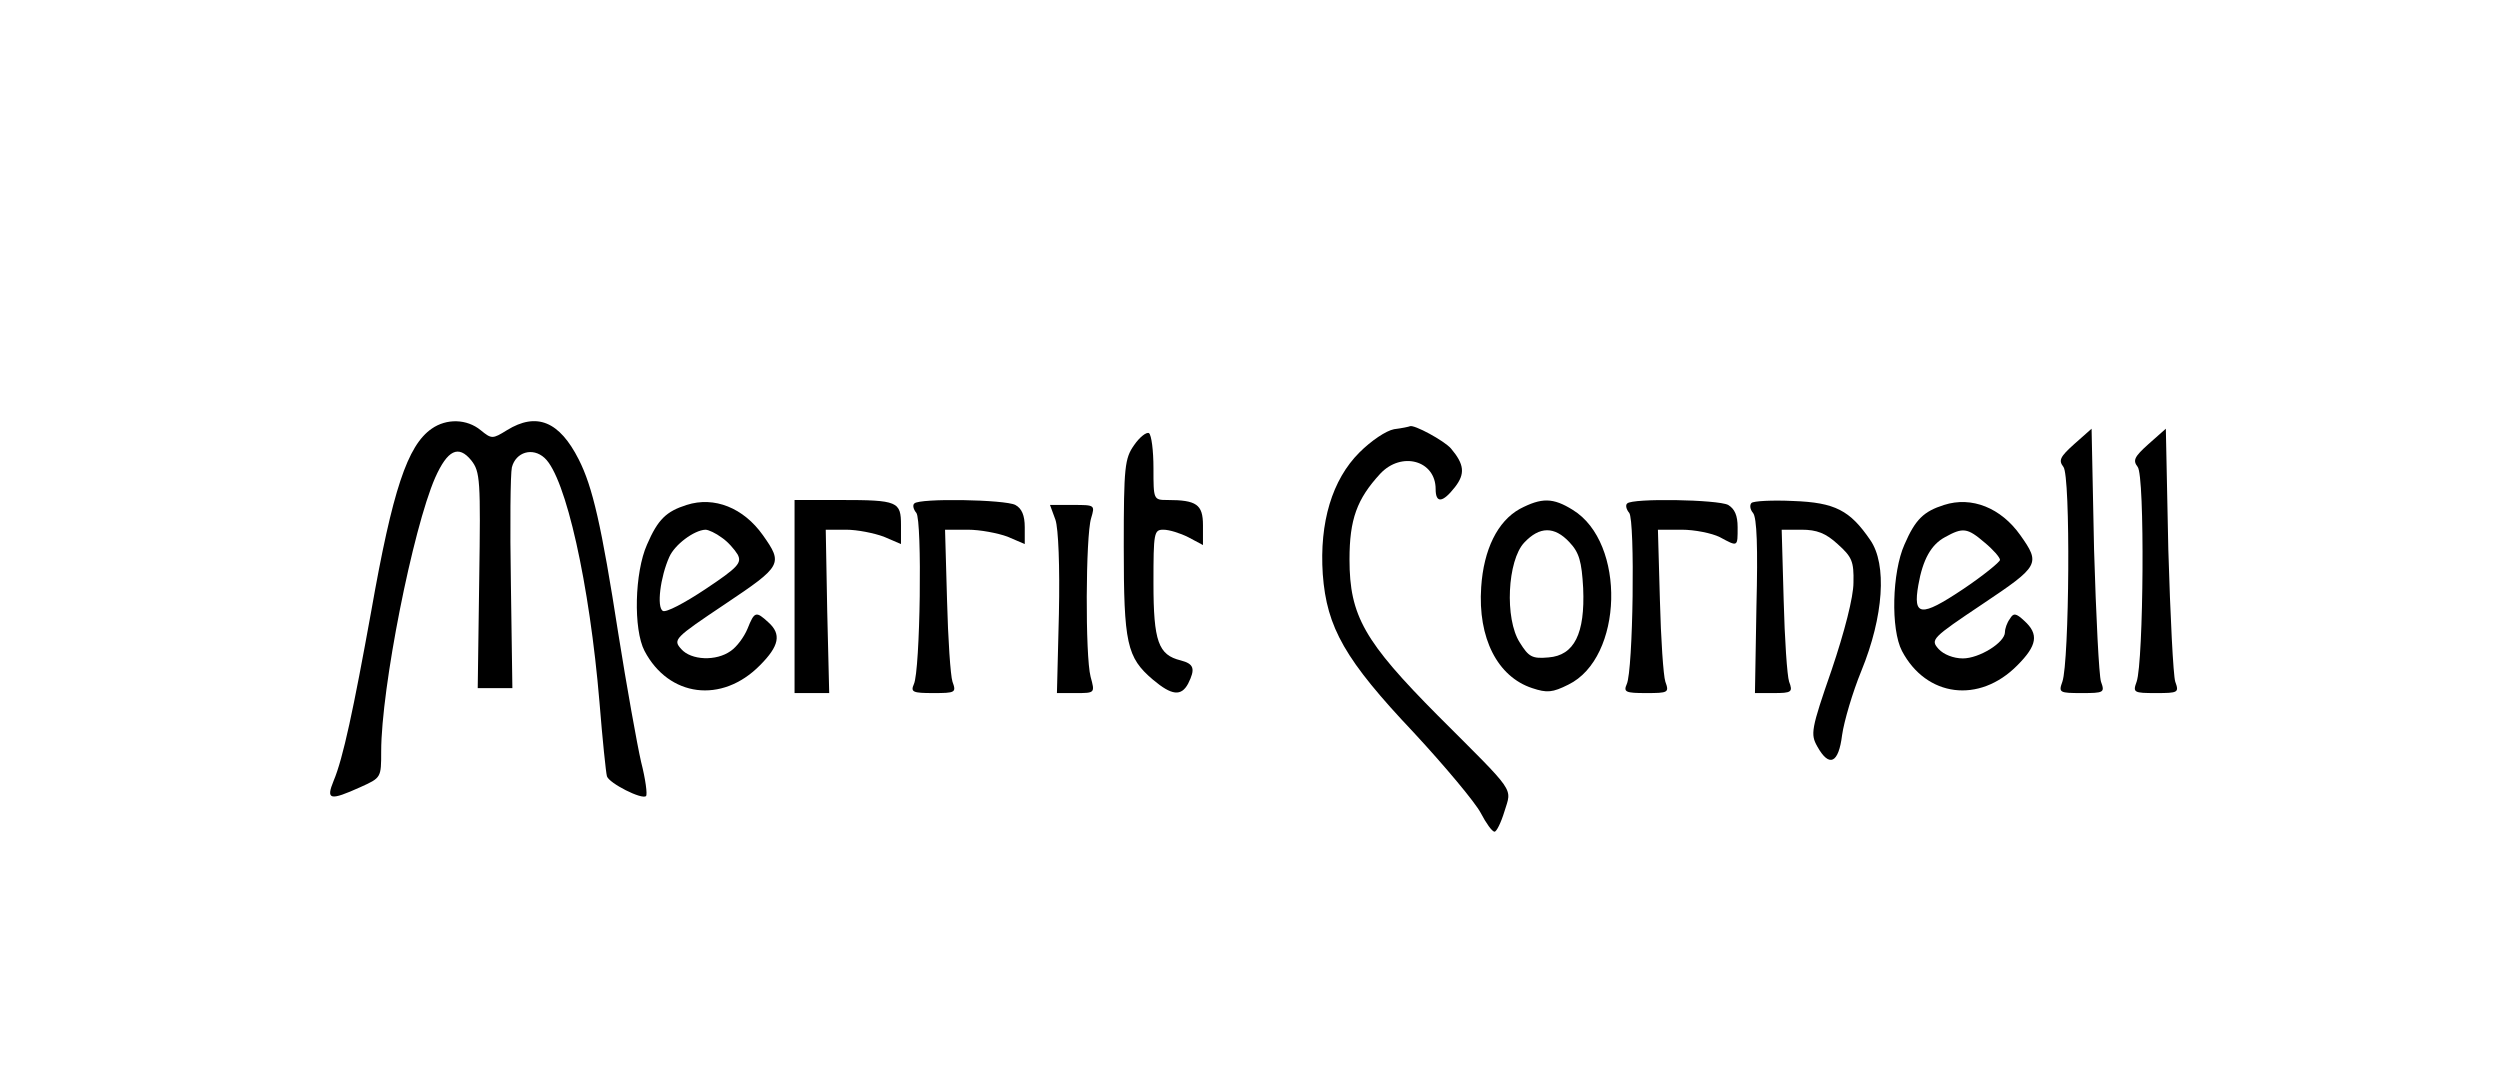
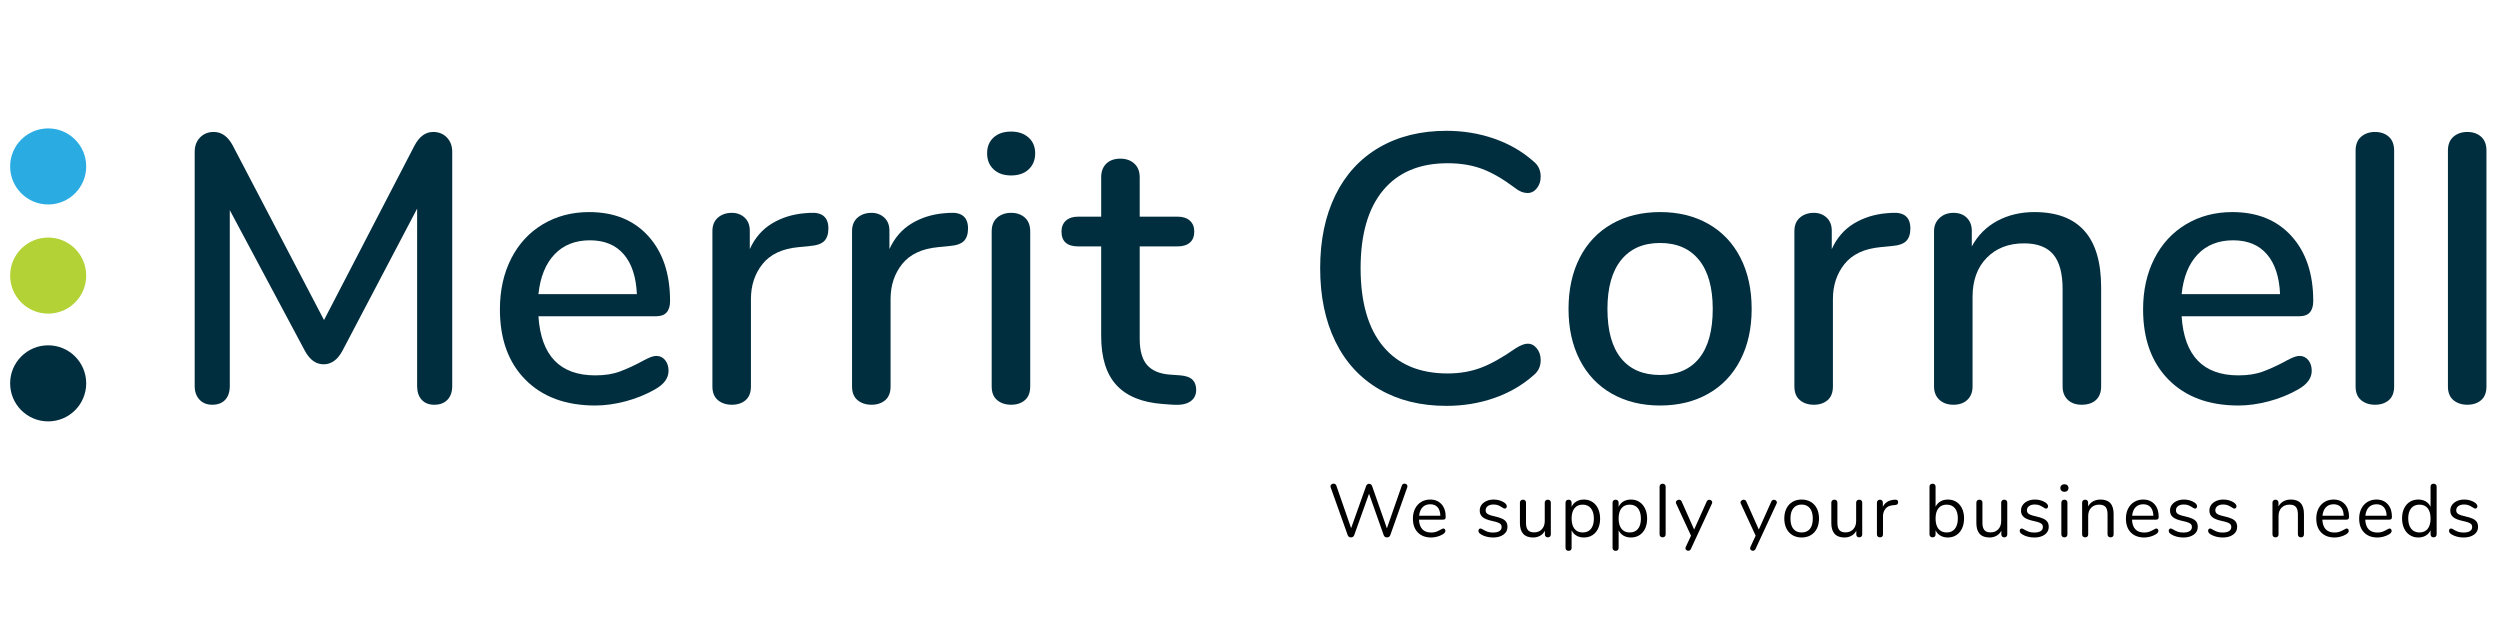
- <svg xmlns="http://www.w3.org/2000/svg" version="1.0" width="505pt" height="220pt" viewBox="0 0 505 220" preserveAspectRatio="xMidYMid meet">
-   <g transform="translate(0,220) scale(0.1,-0.1)" fill="#000000" stroke="none">
-     <path d="M872 1334 c-49 -34 -79 -124 -122 -368 -36 -199 -57 -298 -76 -343 -16 -39 -8 -41 54 -13 42 19 42 19 42 72 0 128 64 450 109 553 25 56 47 67 73 35 18 -23 19 -39 16 -242 l-3 -218 35 0 35 0 -3 211 c-2 117 -1 222 2 235 8 31 42 41 66 19 43 -39 91 -255 111 -494 6 -75 13 -142 15 -149 4 -14 71 -48 79 -40 3 3 -1 34 -10 69 -8 35 -29 152 -46 259 -34 219 -52 297 -80 352 -39 77 -85 96 -145 59 -29 -18 -31 -18 -53 0 -28 23 -69 24 -99 3z" />
-     <path d="M2816 1333 c-16 -3 -46 -23 -70 -47 -55 -55 -81 -141 -74 -246 8 -108 45 -173 184 -320 63 -68 124 -141 135 -162 11 -21 23 -38 28 -38 4 0 13 18 20 41 15 49 25 34 -134 193 -149 150 -179 202 -179 316 0 81 15 122 62 173 43 46 112 27 112 -31 0 -29 14 -28 39 4 21 27 19 46 -8 78 -14 16 -75 49 -83 45 -2 -1 -16 -4 -32 -6z" />
-     <path d="M2291 1301 c-19 -27 -21 -43 -21 -205 0 -196 6 -224 59 -269 38 -32 57 -34 71 -8 15 30 12 40 -15 47 -45 11 -55 38 -55 156 0 102 1 108 20 108 12 0 34 -7 50 -15 l30 -16 0 40 c0 42 -13 51 -72 51 -28 0 -28 1 -28 64 0 36 -4 67 -9 71 -5 3 -19 -8 -30 -24z" />
-     <path d="M4190 1303 c-29 -26 -32 -33 -22 -46 15 -17 12 -394 -2 -434 -8 -22 -6 -23 39 -23 45 0 47 1 39 23 -4 12 -10 132 -14 267 l-5 244 -35 -31z" />
-     <path d="M4340 1303 c-29 -26 -32 -33 -22 -46 15 -17 12 -394 -2 -434 -8 -22 -6 -23 39 -23 45 0 47 1 39 23 -4 12 -10 132 -14 267 l-5 244 -35 -31z" />
-     <path d="M1387 1180 c-41 -13 -58 -29 -80 -80 -25 -56 -28 -171 -5 -215 49 -93 156 -107 233 -29 39 39 44 63 17 87 -25 23 -28 22 -42 -13 -7 -17 -22 -37 -34 -45 -29 -21 -80 -19 -100 4 -17 19 -14 22 89 91 115 77 117 81 76 139 -39 55 -98 79 -154 61z m71 -66 c12 -8 26 -24 32 -34 9 -17 1 -26 -65 -70 -42 -28 -80 -48 -86 -44 -13 7 -5 69 13 109 11 25 50 54 73 55 6 0 21 -7 33 -16z" />
-     <path d="M1605 995 l0 -195 35 0 35 0 -4 165 -3 165 41 0 c23 0 57 -7 76 -14 l35 -15 0 38 c0 48 -6 51 -123 51 l-92 0 0 -195z" />
-     <path d="M1847 1183 c-4 -3 -2 -12 4 -19 12 -15 8 -319 -5 -346 -7 -16 -2 -18 39 -18 45 0 47 1 39 23 -4 12 -9 86 -11 165 l-4 142 46 0 c25 0 61 -7 80 -14 l35 -15 0 34 c0 24 -6 38 -19 45 -21 11 -194 14 -204 3z" />
-     <path d="M3070 1172 c-45 -25 -73 -82 -78 -158 -7 -103 33 -181 103 -204 30 -10 41 -9 73 7 111 54 117 287 9 353 -40 25 -63 25 -107 2z m100 -67 c20 -21 25 -39 28 -93 4 -92 -18 -136 -70 -140 -33 -3 -40 1 -58 30 -31 48 -25 166 9 202 31 33 61 33 91 1z" />
-     <path d="M3287 1183 c-4 -3 -2 -12 4 -19 12 -15 8 -319 -5 -346 -7 -16 -2 -18 39 -18 45 0 47 1 39 23 -4 12 -9 86 -11 165 l-4 142 48 0 c26 0 61 -7 77 -15 37 -20 36 -20 36 20 0 24 -6 37 -19 45 -21 11 -194 14 -204 3z" />
-     <path d="M3538 1184 c-4 -4 -3 -13 3 -20 8 -9 10 -70 7 -189 l-3 -175 38 0 c36 0 39 2 31 23 -4 12 -9 86 -11 165 l-4 142 40 0 c31 0 49 -7 73 -29 29 -26 33 -35 32 -78 0 -29 -18 -99 -44 -176 -42 -121 -43 -130 -29 -155 24 -43 43 -34 50 23 4 28 21 86 39 130 45 110 52 215 18 264 -41 60 -71 76 -156 79 -42 2 -80 0 -84 -4z" />
-     <path d="M3927 1180 c-41 -13 -58 -29 -80 -80 -25 -56 -28 -171 -5 -215 49 -93 156 -107 233 -29 40 40 44 63 14 90 -17 16 -22 16 -29 4 -6 -8 -10 -20 -10 -27 0 -21 -52 -53 -85 -53 -19 0 -39 8 -49 19 -17 19 -14 22 89 91 115 77 117 81 76 139 -39 55 -98 79 -154 61z m82 -76 c17 -14 31 -30 31 -35 0 -4 -34 -32 -76 -60 -84 -56 -100 -54 -89 9 9 52 26 82 54 97 36 20 45 19 80 -11z" />
-     <path d="M2132 1150 c6 -18 9 -94 7 -190 l-4 -160 38 0 c39 0 39 0 30 33 -11 42 -10 284 1 320 8 27 8 27 -37 27 l-46 0 11 -30z" />
+ <svg xmlns="http://www.w3.org/2000/svg" version="1.1" id="Layer_1" x="0px" y="0px" width="700px" height="180px" viewBox="0 0 700 180" enable-background="new 0 0 700 180" xml:space="preserve">
+   <circle fill="#2AACE3" cx="13.487" cy="46.602" r="10.65" />
+   <circle fill="#B3D236" cx="13.487" cy="77.163" r="10.65" />
+   <circle fill="#002E3F" cx="13.487" cy="107.338" r="10.65" />
+   <g>
+     <path fill="#002E3F" d="M125.126,38.497c0.997,1.033,1.496,2.368,1.496,4.006v65.591c0,1.64-0.446,2.921-1.335,3.846   c-0.891,0.925-2.12,1.389-3.686,1.389c-1.496,0-2.67-0.464-3.525-1.389c-0.855-0.925-1.282-2.206-1.282-3.846V58.419L95.856,98.266   c-1.354,2.494-3.098,3.739-5.234,3.739c-2.136,0-3.882-1.245-5.234-3.739L64.342,58.847v49.247c0,1.64-0.427,2.921-1.282,3.846   s-2.066,1.389-3.632,1.389c-1.496,0-2.689-0.48-3.579-1.442c-0.891-0.961-1.335-2.225-1.335-3.792V42.502   c0-1.638,0.497-2.973,1.496-4.006c0.996-1.032,2.278-1.549,3.846-1.549c2.207,0,3.987,1.282,5.341,3.846l25.531,48.82l25.318-48.82   c1.352-2.563,3.098-3.846,5.234-3.846C122.847,36.947,124.128,37.465,125.126,38.497z" />
+     <path fill="#002E3F" d="M186.229,100.83c0.642,0.784,0.962,1.78,0.962,2.991c0,2.066-1.282,3.811-3.846,5.234   c-2.494,1.425-5.218,2.528-8.173,3.312c-2.956,0.782-5.787,1.175-8.492,1.175c-8.263,0-14.779-2.403-19.549-7.211   c-4.772-4.807-7.157-11.377-7.157-19.709c0-5.341,1.05-10.077,3.151-14.208c2.1-4.129,5.056-7.334,8.866-9.614   c3.809-2.278,8.136-3.418,12.979-3.418c6.979,0,12.499,2.244,16.558,6.73c4.06,4.487,6.089,10.541,6.089,18.161   c0,2.849-1.281,4.273-3.846,4.273h-33.009c0.711,11.041,6.018,16.558,15.917,16.558c2.634,0,4.914-0.355,6.837-1.068   c1.923-0.711,3.952-1.637,6.089-2.777c0.214-0.142,0.801-0.444,1.763-0.908c0.961-0.462,1.763-0.694,2.403-0.694   C184.77,99.654,185.589,100.047,186.229,100.83z M155.25,71.239c-2.494,2.635-3.989,6.339-4.487,11.11h27.561   c-0.213-4.842-1.441-8.563-3.686-11.164c-2.243-2.599-5.395-3.899-9.454-3.899C161.054,67.286,157.742,68.604,155.25,71.239z" />
+     <path fill="#002E3F" d="M231.95,63.975c0,1.567-0.393,2.742-1.175,3.525c-0.785,0.785-2.137,1.247-4.06,1.389l-3.205,0.32   c-4.486,0.427-7.816,1.995-9.988,4.7c-2.173,2.708-3.258,5.982-3.258,9.828V108.2c0,1.71-0.499,2.991-1.496,3.847   c-0.998,0.854-2.28,1.281-3.846,1.281c-1.567,0-2.867-0.427-3.899-1.281c-1.033-0.855-1.549-2.137-1.549-3.847V64.722   c0-1.637,0.516-2.901,1.549-3.792c1.032-0.89,2.332-1.335,3.899-1.335c1.424,0,2.617,0.445,3.579,1.335   c0.961,0.892,1.441,2.12,1.441,3.686v5.128c1.424-3.133,3.489-5.519,6.196-7.157c2.706-1.638,5.769-2.599,9.188-2.885l1.495-0.106   C230.241,59.381,231.95,60.841,231.95,63.975z" />
+     <path fill="#002E3F" d="M271.049,63.975c0,1.567-0.393,2.742-1.175,3.525c-0.785,0.785-2.137,1.247-4.06,1.389l-3.205,0.32   c-4.486,0.427-7.816,1.995-9.988,4.7c-2.173,2.708-3.258,5.982-3.258,9.828V108.2c0,1.71-0.499,2.991-1.496,3.847   c-0.998,0.854-2.28,1.281-3.846,1.281c-1.567,0-2.867-0.427-3.899-1.281c-1.033-0.855-1.549-2.137-1.549-3.847V64.722   c0-1.637,0.516-2.901,1.549-3.792c1.032-0.89,2.332-1.335,3.899-1.335c1.424,0,2.617,0.445,3.579,1.335   c0.961,0.892,1.441,2.12,1.441,3.686v5.128c1.424-3.133,3.489-5.519,6.196-7.157c2.706-1.638,5.769-2.599,9.188-2.885l1.495-0.106   C269.34,59.381,271.049,60.841,271.049,63.975z" />
+     <path fill="#002E3F" d="M278.205,47.417c-1.212-1.139-1.815-2.634-1.815-4.487c0-1.851,0.604-3.328,1.815-4.433   c1.21-1.104,2.848-1.656,4.914-1.656c1.993,0,3.614,0.552,4.86,1.656c1.245,1.105,1.87,2.582,1.87,4.433   c0,1.853-0.606,3.348-1.816,4.487c-1.212,1.14-2.85,1.709-4.914,1.709C281.053,49.125,279.415,48.557,278.205,47.417z    M279.22,112.047c-1.033-0.855-1.549-2.137-1.549-3.847V64.829c0-1.709,0.516-3.008,1.549-3.899   c1.032-0.89,2.332-1.335,3.899-1.335c1.565,0,2.848,0.445,3.846,1.335c0.997,0.892,1.496,2.19,1.496,3.899V108.2   c0,1.71-0.499,2.991-1.496,3.847c-0.998,0.854-2.28,1.281-3.846,1.281C281.552,113.328,280.252,112.901,279.22,112.047z" />
+     <path fill="#002E3F" d="M333.913,106.331c0.676,0.678,1.015,1.621,1.015,2.831c0,1.426-0.552,2.511-1.655,3.258   c-1.105,0.748-2.725,1.05-4.86,0.908l-2.885-0.214c-5.769-0.427-10.078-2.189-12.926-5.287c-2.85-3.099-4.273-7.674-4.273-13.728   V68.995h-6.409c-3.135,0-4.7-1.389-4.7-4.166c0-1.282,0.409-2.297,1.229-3.044c0.817-0.748,1.977-1.122,3.472-1.122h6.409V49.66   c0-1.637,0.481-2.919,1.442-3.846c0.962-0.925,2.26-1.389,3.899-1.389c1.638,0,2.954,0.464,3.952,1.389   c0.997,0.926,1.496,2.208,1.496,3.846v11.003h10.575c1.496,0,2.652,0.374,3.473,1.122c0.817,0.748,1.228,1.763,1.228,3.044   c0,1.354-0.41,2.387-1.228,3.098c-0.82,0.712-1.977,1.068-3.473,1.068h-10.575v25.853c0,3.348,0.694,5.805,2.083,7.371   c1.389,1.567,3.507,2.457,6.356,2.67l2.99,0.214C332.114,105.246,333.235,105.655,333.913,106.331z" />
+     <path fill="#002E3F" d="M386.203,109.002c-5.341-3.098-9.438-7.548-12.285-13.354c-2.849-5.804-4.272-12.659-4.272-20.564   c0-7.833,1.424-14.652,4.272-20.458c2.848-5.803,6.944-10.255,12.285-13.353c5.342-3.098,11.607-4.647,18.802-4.647   c4.7,0,9.15,0.731,13.353,2.19c4.201,1.46,7.869,3.579,11.004,6.356c1.352,1.068,2.029,2.494,2.029,4.273   c0,1.282-0.357,2.368-1.068,3.258c-0.713,0.892-1.567,1.335-2.563,1.335c-1.212,0-2.387-0.462-3.525-1.389   c-3.419-2.564-6.535-4.361-9.348-5.395c-2.814-1.032-6-1.549-9.561-1.549c-7.835,0-13.853,2.529-18.054,7.585   c-4.203,5.058-6.303,12.322-6.303,21.792c0,9.544,2.1,16.843,6.303,21.9c4.201,5.057,10.219,7.584,18.054,7.584   c3.418,0,6.533-0.534,9.347-1.603c2.813-1.068,5.999-2.848,9.562-5.341c1.424-0.925,2.599-1.389,3.525-1.389   c0.996,0,1.851,0.445,2.563,1.335c0.711,0.892,1.068,1.977,1.068,3.259c0,1.78-0.678,3.204-2.029,4.272   c-3.135,2.777-6.803,4.897-11.004,6.356c-4.202,1.459-8.652,2.189-13.353,2.189C397.811,113.648,391.545,112.1,386.203,109.002z" />
+     <path fill="#002E3F" d="M451.313,110.23c-3.883-2.207-6.873-5.358-8.974-9.454c-2.102-4.095-3.151-8.849-3.151-14.262   c0-5.483,1.05-10.272,3.151-14.368c2.101-4.094,5.091-7.246,8.974-9.454c3.881-2.207,8.386-3.312,13.514-3.312   s9.631,1.105,13.514,3.312c3.881,2.208,6.872,5.36,8.973,9.454c2.101,4.096,3.151,8.885,3.151,14.368   c0,5.413-1.051,10.167-3.151,14.262c-2.101,4.096-5.092,7.247-8.973,9.454c-3.883,2.208-8.386,3.312-13.514,3.312   S455.193,112.438,451.313,110.23z M475.775,100.296c2.527-3.134,3.793-7.727,3.793-13.781c0-5.982-1.282-10.557-3.846-13.727   c-2.564-3.168-6.196-4.754-10.896-4.754s-8.332,1.586-10.896,4.754c-2.563,3.17-3.846,7.745-3.846,13.727   c0,6.055,1.264,10.647,3.792,13.781c2.527,3.135,6.178,4.7,10.95,4.7C469.597,104.996,473.247,103.431,475.775,100.296z" />
+     <path fill="#002E3F" d="M534.904,63.975c0,1.567-0.393,2.742-1.175,3.525c-0.785,0.785-2.137,1.247-4.06,1.389l-3.205,0.32   c-4.486,0.427-7.816,1.995-9.988,4.7c-2.173,2.708-3.258,5.982-3.258,9.828V108.2c0,1.71-0.499,2.991-1.496,3.847   c-0.998,0.854-2.28,1.281-3.846,1.281c-1.567,0-2.867-0.427-3.899-1.281c-1.033-0.855-1.549-2.137-1.549-3.847V64.722   c0-1.637,0.516-2.901,1.549-3.792c1.032-0.89,2.332-1.335,3.899-1.335c1.424,0,2.617,0.445,3.579,1.335   c0.961,0.892,1.441,2.12,1.441,3.686v5.128c1.424-3.133,3.489-5.519,6.196-7.157c2.706-1.638,5.769-2.599,9.188-2.885l1.495-0.106   C533.195,59.381,534.904,60.841,534.904,63.975z" />
+     <path fill="#002E3F" d="M588.316,80.426V108.2c0,1.64-0.48,2.903-1.442,3.793c-0.961,0.89-2.297,1.335-4.006,1.335   c-1.639,0-2.938-0.464-3.899-1.389c-0.961-0.925-1.441-2.172-1.441-3.739V80.96c0-4.415-0.873-7.655-2.617-9.721   c-1.746-2.065-4.471-3.098-8.173-3.098c-4.345,0-7.835,1.354-10.469,4.06c-2.636,2.707-3.952,6.339-3.952,10.896V108.2   c0,1.567-0.481,2.814-1.442,3.739c-0.962,0.925-2.262,1.389-3.899,1.389c-1.639,0-2.956-0.464-3.952-1.389   c-0.998-0.925-1.496-2.172-1.496-3.739V64.722c0-1.496,0.516-2.724,1.549-3.686c1.032-0.961,2.332-1.442,3.899-1.442   c1.565,0,2.813,0.464,3.739,1.389c0.925,0.926,1.389,2.136,1.389,3.632v4.38c1.709-3.133,4.095-5.518,7.157-7.157   c3.062-1.637,6.517-2.457,10.362-2.457C582.084,59.381,588.316,66.396,588.316,80.426z" />
+     <path fill="#002E3F" d="M646.321,100.83c0.642,0.784,0.962,1.78,0.962,2.991c0,2.066-1.282,3.811-3.846,5.234   c-2.494,1.425-5.218,2.528-8.173,3.312c-2.956,0.782-5.787,1.175-8.492,1.175c-8.263,0-14.779-2.403-19.55-7.211   c-4.771-4.807-7.157-11.377-7.157-19.709c0-5.341,1.05-10.077,3.151-14.208c2.101-4.129,5.057-7.334,8.867-9.614   c3.809-2.278,8.135-3.418,12.979-3.418c6.979,0,12.498,2.244,16.558,6.73c4.06,4.487,6.089,10.541,6.089,18.161   c0,2.849-1.281,4.273-3.846,4.273h-33.009c0.711,11.041,6.017,16.558,15.917,16.558c2.634,0,4.914-0.355,6.837-1.068   c1.923-0.711,3.952-1.637,6.089-2.777c0.214-0.142,0.801-0.444,1.763-0.908c0.961-0.462,1.763-0.694,2.403-0.694   C644.861,99.654,645.681,100.047,646.321,100.83z M615.342,71.239c-2.493,2.635-3.989,6.339-4.486,11.11h27.561   c-0.213-4.842-1.441-8.563-3.686-11.164c-2.243-2.599-5.395-3.899-9.454-3.899C621.146,67.286,617.834,68.604,615.342,71.239z" />
+     <path fill="#002E3F" d="M661.116,112.047c-1.033-0.855-1.549-2.137-1.549-3.847V42.182c0-1.709,0.516-3.008,1.549-3.899   c1.032-0.89,2.332-1.335,3.899-1.335c1.565,0,2.848,0.446,3.846,1.335c0.997,0.892,1.496,2.19,1.496,3.899V108.2   c0,1.71-0.499,2.991-1.496,3.847c-0.998,0.854-2.28,1.281-3.846,1.281C663.448,113.328,662.148,112.901,661.116,112.047z" />
+     <path fill="#002E3F" d="M686.967,112.047c-1.033-0.855-1.549-2.137-1.549-3.847V42.182c0-1.709,0.516-3.008,1.549-3.899   c1.032-0.89,2.332-1.335,3.899-1.335c1.565,0,2.848,0.446,3.846,1.335c0.997,0.892,1.496,2.19,1.496,3.899V108.2   c0,1.71-0.499,2.991-1.496,3.847c-0.998,0.854-2.28,1.281-3.846,1.281C689.299,113.328,687.999,112.901,686.967,112.047z" />
  </g>
+   <g>
+     <path d="M392.799,135.556c0.141-0.091,0.295-0.136,0.463-0.136c0.223,0,0.416,0.066,0.577,0.199s0.241,0.312,0.241,0.535   c0,0.099-0.021,0.21-0.063,0.336l-4.746,13.377c-0.07,0.196-0.189,0.347-0.357,0.452c-0.168,0.104-0.357,0.157-0.566,0.157   c-0.197,0-0.379-0.053-0.547-0.157c-0.168-0.105-0.287-0.256-0.356-0.452l-4.116-11.634l-4.158,11.634   c-0.07,0.196-0.188,0.347-0.356,0.452c-0.168,0.104-0.351,0.157-0.546,0.157c-0.196,0-0.379-0.053-0.547-0.157   c-0.168-0.105-0.287-0.256-0.356-0.452l-4.767-13.377c-0.043-0.111-0.063-0.217-0.063-0.314c0-0.224,0.087-0.406,0.263-0.546   c0.175-0.14,0.375-0.21,0.599-0.21c0.168,0,0.325,0.045,0.472,0.136c0.147,0.092,0.249,0.229,0.305,0.41l4.137,11.928l4.201-11.802   c0.069-0.21,0.182-0.368,0.336-0.473c0.153-0.105,0.321-0.157,0.504-0.157c0.182,0,0.35,0.056,0.504,0.168s0.266,0.272,0.336,0.482   l4.137,11.823l4.18-11.97C392.561,135.784,392.659,135.647,392.799,135.556z" />
+     <path d="M404.539,148.167c0.111,0.126,0.168,0.287,0.168,0.482c0,0.351-0.246,0.672-0.735,0.966   c-0.505,0.294-1.036,0.515-1.597,0.662c-0.56,0.146-1.105,0.221-1.638,0.221c-1.582,0-2.831-0.47-3.749-1.407   c-0.916-0.938-1.375-2.233-1.375-3.885c0-1.051,0.203-1.978,0.609-2.783c0.406-0.805,0.977-1.431,1.711-1.879   c0.735-0.448,1.572-0.672,2.51-0.672c1.33,0,2.387,0.434,3.171,1.302s1.177,2.044,1.177,3.527c0,0.28-0.057,0.483-0.168,0.609   c-0.113,0.126-0.295,0.189-0.547,0.189h-6.762c0.126,2.407,1.268,3.611,3.423,3.611c0.546,0,1.015-0.073,1.407-0.221   c0.392-0.146,0.812-0.346,1.26-0.598c0.364-0.21,0.609-0.315,0.735-0.315C404.293,147.978,404.426,148.041,404.539,148.167z    M398.313,142.034c-0.539,0.561-0.858,1.352-0.956,2.373h5.942c-0.027-1.035-0.287-1.83-0.776-2.383   c-0.49-0.553-1.176-0.83-2.058-0.83C399.568,141.194,398.851,141.475,398.313,142.034z" />
+     <path d="M416.203,150.267c-0.58-0.154-1.096-0.371-1.543-0.651c-0.252-0.168-0.431-0.325-0.535-0.472   c-0.105-0.147-0.158-0.326-0.158-0.536c0-0.182,0.053-0.332,0.158-0.451c0.104-0.119,0.241-0.179,0.409-0.179   s0.413,0.105,0.735,0.315c0.42,0.252,0.836,0.451,1.249,0.598c0.413,0.147,0.927,0.221,1.544,0.221   c0.756,0,1.344-0.133,1.764-0.398s0.63-0.651,0.63-1.155c0-0.308-0.077-0.557-0.231-0.745c-0.154-0.189-0.42-0.357-0.798-0.505   c-0.378-0.146-0.931-0.297-1.659-0.451c-1.232-0.266-2.113-0.623-2.646-1.071c-0.532-0.447-0.798-1.057-0.798-1.826   c0-0.603,0.168-1.135,0.504-1.597s0.801-0.825,1.396-1.092c0.595-0.266,1.271-0.398,2.026-0.398c0.546,0,1.074,0.073,1.585,0.22   c0.512,0.147,0.963,0.354,1.355,0.62c0.476,0.336,0.713,0.686,0.713,1.05c0,0.182-0.056,0.336-0.168,0.462   c-0.111,0.126-0.244,0.188-0.398,0.188c-0.168,0-0.42-0.118-0.756-0.356c-0.393-0.252-0.764-0.448-1.113-0.588   s-0.784-0.21-1.302-0.21c-0.658,0-1.187,0.146-1.585,0.44c-0.399,0.294-0.6,0.687-0.6,1.177c0,0.308,0.074,0.556,0.221,0.745   c0.147,0.189,0.393,0.357,0.735,0.504c0.343,0.147,0.837,0.291,1.48,0.431c0.952,0.21,1.69,0.44,2.216,0.693   c0.525,0.252,0.898,0.56,1.123,0.924s0.336,0.826,0.336,1.386c0,0.882-0.371,1.593-1.113,2.132s-1.722,0.809-2.939,0.809   C417.396,150.498,416.784,150.421,416.203,150.267z" />
+     <path d="M434.012,140.145c0.146,0.154,0.221,0.357,0.221,0.609v8.883c0,0.238-0.074,0.434-0.221,0.588   c-0.147,0.154-0.354,0.231-0.619,0.231c-0.253,0-0.452-0.074-0.6-0.221c-0.146-0.147-0.221-0.34-0.221-0.578v-1.05   c-0.322,0.616-0.773,1.085-1.354,1.407c-0.582,0.322-1.236,0.483-1.964,0.483c-1.218,0-2.136-0.34-2.751-1.019   c-0.616-0.68-0.924-1.684-0.924-3.014v-5.712c0-0.252,0.076-0.455,0.23-0.609s0.364-0.23,0.631-0.23   c0.266,0,0.473,0.076,0.619,0.23s0.221,0.357,0.221,0.609v5.67c0,0.91,0.182,1.578,0.545,2.005   c0.365,0.428,0.938,0.641,1.723,0.641c0.896,0,1.617-0.29,2.163-0.871s0.819-1.348,0.819-2.3v-5.145   c0-0.252,0.076-0.455,0.23-0.609s0.364-0.23,0.631-0.23C433.658,139.914,433.864,139.99,434.012,140.145z" />
+     <path d="M445.865,140.544c0.687,0.448,1.219,1.074,1.597,1.879c0.378,0.806,0.567,1.74,0.567,2.804   c0,1.064-0.189,1.992-0.567,2.782c-0.378,0.791-0.907,1.404-1.585,1.838c-0.68,0.434-1.475,0.651-2.384,0.651   c-0.798,0-1.495-0.176-2.09-0.525s-1.046-0.847-1.354-1.491v4.936c0,0.252-0.073,0.451-0.221,0.598   c-0.146,0.147-0.354,0.221-0.619,0.221s-0.477-0.077-0.63-0.23c-0.154-0.154-0.231-0.351-0.231-0.588v-12.663   c0-0.252,0.077-0.455,0.231-0.609c0.153-0.154,0.364-0.23,0.63-0.23s0.473,0.076,0.619,0.23c0.147,0.154,0.221,0.357,0.221,0.609   v1.134c0.309-0.644,0.76-1.141,1.354-1.491c0.595-0.35,1.292-0.524,2.09-0.524C444.389,139.872,445.18,140.096,445.865,140.544z    M445.467,148.083c0.547-0.673,0.819-1.624,0.819-2.856c0-1.231-0.272-2.194-0.819-2.888c-0.546-0.692-1.316-1.039-2.311-1.039   s-1.76,0.336-2.299,1.008s-0.809,1.631-0.809,2.877s0.27,2.209,0.809,2.888s1.305,1.019,2.299,1.019   S444.921,148.755,445.467,148.083z" />
+     <path d="M459.032,140.544c0.687,0.448,1.218,1.074,1.597,1.879c0.377,0.806,0.566,1.74,0.566,2.804   c0,1.064-0.189,1.992-0.566,2.782c-0.379,0.791-0.907,1.404-1.586,1.838c-0.68,0.434-1.474,0.651-2.383,0.651   c-0.799,0-1.495-0.176-2.09-0.525c-0.596-0.35-1.047-0.847-1.355-1.491v4.936c0,0.252-0.072,0.451-0.22,0.598   c-0.147,0.147-0.354,0.221-0.62,0.221s-0.476-0.077-0.629-0.23c-0.154-0.154-0.231-0.351-0.231-0.588v-12.663   c0-0.252,0.077-0.455,0.231-0.609c0.153-0.154,0.363-0.23,0.629-0.23s0.473,0.076,0.62,0.23s0.22,0.357,0.22,0.609v1.134   c0.309-0.644,0.76-1.141,1.355-1.491c0.595-0.35,1.291-0.524,2.09-0.524C457.555,139.872,458.346,140.096,459.032,140.544z    M458.633,148.083c0.547-0.673,0.82-1.624,0.82-2.856c0-1.231-0.273-2.194-0.82-2.888c-0.545-0.692-1.315-1.039-2.31-1.039   s-1.761,0.336-2.3,1.008s-0.809,1.631-0.809,2.877s0.27,2.209,0.809,2.888s1.306,1.019,2.3,1.019S458.088,148.755,458.633,148.083z   " />
+     <path d="M464.922,150.235c-0.16-0.147-0.24-0.354-0.24-0.62V136.28c0-0.266,0.08-0.473,0.24-0.619   c0.161-0.147,0.368-0.221,0.62-0.221c0.237,0,0.438,0.073,0.599,0.221c0.16,0.146,0.241,0.354,0.241,0.619v13.335   c0,0.267-0.081,0.473-0.241,0.62c-0.161,0.146-0.361,0.221-0.599,0.221C465.29,150.456,465.083,150.382,464.922,150.235z" />
+     <path d="M478.604,139.935c0.211,0,0.399,0.07,0.567,0.21c0.168,0.141,0.252,0.315,0.252,0.525c0,0.126-0.028,0.238-0.084,0.336   l-5.901,12.726c-0.07,0.154-0.172,0.273-0.305,0.357s-0.27,0.126-0.409,0.126c-0.21,0-0.396-0.066-0.556-0.2   c-0.162-0.133-0.242-0.304-0.242-0.514c0-0.112,0.027-0.225,0.084-0.336l1.471-3.172l-4.158-8.987   c-0.057-0.098-0.084-0.203-0.084-0.315c0-0.21,0.094-0.392,0.283-0.546s0.395-0.23,0.619-0.23c0.141,0,0.276,0.042,0.41,0.126   c0.133,0.084,0.234,0.203,0.305,0.356l3.506,7.875l3.508-7.833C478.023,140.103,478.268,139.935,478.604,139.935z" />
+     <path d="M496.706,139.935c0.21,0,0.399,0.07,0.567,0.21c0.168,0.141,0.252,0.315,0.252,0.525c0,0.126-0.029,0.238-0.084,0.336   l-5.901,12.726c-0.07,0.154-0.172,0.273-0.305,0.357c-0.134,0.084-0.27,0.126-0.409,0.126c-0.211,0-0.396-0.066-0.557-0.2   c-0.161-0.133-0.242-0.304-0.242-0.514c0-0.112,0.028-0.225,0.084-0.336l1.471-3.172l-4.158-8.987   c-0.057-0.098-0.084-0.203-0.084-0.315c0-0.21,0.095-0.392,0.283-0.546c0.189-0.154,0.396-0.23,0.619-0.23   c0.141,0,0.277,0.042,0.41,0.126s0.234,0.203,0.305,0.356l3.507,7.875l3.507-7.833C496.125,140.103,496.37,139.935,496.706,139.935   z" />
+     <path d="M501.903,149.847c-0.735-0.434-1.302-1.054-1.701-1.858s-0.599-1.739-0.599-2.804c0-1.063,0.199-1.998,0.599-2.804   c0.399-0.805,0.966-1.424,1.701-1.858c0.735-0.434,1.585-0.65,2.552-0.65c0.966,0,1.819,0.217,2.562,0.65   c0.742,0.435,1.313,1.054,1.712,1.858c0.398,0.806,0.598,1.74,0.598,2.804c0,1.064-0.199,1.999-0.598,2.804   c-0.399,0.805-0.97,1.425-1.712,1.858s-1.596,0.651-2.562,0.651C503.488,150.498,502.639,150.28,501.903,149.847z M506.775,148.093   c0.539-0.664,0.809-1.634,0.809-2.908c0-1.246-0.273-2.208-0.819-2.888c-0.546-0.679-1.315-1.019-2.31-1.019   s-1.764,0.34-2.311,1.019c-0.546,0.68-0.818,1.642-0.818,2.888c0,1.26,0.27,2.226,0.809,2.898c0.538,0.672,1.313,1.008,2.32,1.008   S506.236,148.758,506.775,148.093z" />
+     <path d="M521.201,140.145c0.147,0.154,0.221,0.357,0.221,0.609v8.883c0,0.238-0.073,0.434-0.221,0.588   c-0.146,0.154-0.354,0.231-0.619,0.231c-0.252,0-0.451-0.074-0.598-0.221c-0.147-0.147-0.221-0.34-0.221-0.578v-1.05   c-0.322,0.616-0.773,1.085-1.355,1.407c-0.58,0.322-1.235,0.483-1.963,0.483c-1.218,0-2.135-0.34-2.751-1.019   c-0.616-0.68-0.924-1.684-0.924-3.014v-5.712c0-0.252,0.077-0.455,0.231-0.609c0.153-0.154,0.363-0.23,0.629-0.23   s0.473,0.076,0.62,0.23s0.22,0.357,0.22,0.609v5.67c0,0.91,0.183,1.578,0.547,2.005c0.363,0.428,0.938,0.641,1.722,0.641   c0.896,0,1.617-0.29,2.163-0.871s0.818-1.348,0.818-2.3v-5.145c0-0.252,0.077-0.455,0.231-0.609c0.153-0.154,0.364-0.23,0.63-0.23   S521.055,139.99,521.201,140.145z" />
+     <path d="M531.481,140.628c0,0.224-0.063,0.402-0.188,0.535c-0.127,0.133-0.344,0.214-0.651,0.241l-0.63,0.063   c-0.938,0.084-1.635,0.417-2.09,0.997c-0.455,0.581-0.683,1.264-0.683,2.048v5.103c0,0.28-0.077,0.49-0.231,0.63   c-0.154,0.141-0.356,0.211-0.608,0.211s-0.459-0.074-0.62-0.221c-0.16-0.147-0.24-0.354-0.24-0.62v-8.861   c0-0.266,0.084-0.473,0.252-0.62c0.168-0.146,0.37-0.22,0.608-0.22c0.224,0,0.413,0.073,0.567,0.22   c0.153,0.147,0.23,0.347,0.23,0.599v1.176c0.294-0.615,0.711-1.084,1.25-1.406s1.158-0.512,1.857-0.567l0.295-0.021   C531.188,139.872,531.481,140.109,531.481,140.628z" />
+     <path d="M547.777,140.522c0.686,0.435,1.218,1.05,1.596,1.848c0.378,0.799,0.566,1.723,0.566,2.772   c0,1.064-0.188,1.999-0.566,2.804s-0.91,1.432-1.596,1.879c-0.687,0.448-1.478,0.673-2.373,0.673c-0.799,0-1.494-0.176-2.09-0.525   s-1.047-0.847-1.354-1.491v1.134c0,0.252-0.073,0.455-0.22,0.609c-0.147,0.154-0.354,0.231-0.62,0.231   c-0.267,0-0.476-0.077-0.63-0.231s-0.23-0.357-0.23-0.609V136.26c0-0.238,0.076-0.434,0.23-0.588s0.363-0.231,0.63-0.231   c0.266,0,0.473,0.073,0.62,0.221c0.146,0.146,0.22,0.347,0.22,0.599v5.628c0.308-0.644,0.759-1.141,1.354-1.491   c0.596-0.35,1.291-0.524,2.09-0.524C546.3,139.872,547.091,140.089,547.777,140.522z M547.378,148.051   c0.546-0.692,0.819-1.662,0.819-2.908c0-1.218-0.273-2.163-0.819-2.835s-1.315-1.008-2.31-1.008s-1.762,0.336-2.3,1.008   c-0.539,0.672-0.809,1.631-0.809,2.877s0.27,2.209,0.809,2.888c0.538,0.679,1.306,1.019,2.3,1.019S546.832,148.744,547.378,148.051   z" />
+     <path d="M561.814,140.145c0.147,0.154,0.221,0.357,0.221,0.609v8.883c0,0.238-0.073,0.434-0.221,0.588   c-0.146,0.154-0.354,0.231-0.619,0.231c-0.252,0-0.451-0.074-0.598-0.221c-0.147-0.147-0.221-0.34-0.221-0.578v-1.05   c-0.322,0.616-0.773,1.085-1.355,1.407c-0.58,0.322-1.235,0.483-1.963,0.483c-1.218,0-2.135-0.34-2.751-1.019   c-0.616-0.68-0.924-1.684-0.924-3.014v-5.712c0-0.252,0.077-0.455,0.231-0.609c0.153-0.154,0.363-0.23,0.629-0.23   s0.473,0.076,0.62,0.23s0.22,0.357,0.22,0.609v5.67c0,0.91,0.183,1.578,0.547,2.005c0.363,0.428,0.938,0.641,1.722,0.641   c0.896,0,1.617-0.29,2.163-0.871s0.818-1.348,0.818-2.3v-5.145c0-0.252,0.077-0.455,0.231-0.609c0.153-0.154,0.364-0.23,0.63-0.23   S561.668,139.99,561.814,140.145z" />
+     <path d="M567.758,150.267c-0.58-0.154-1.096-0.371-1.543-0.651c-0.252-0.168-0.431-0.325-0.535-0.472   c-0.105-0.147-0.158-0.326-0.158-0.536c0-0.182,0.053-0.332,0.158-0.451c0.104-0.119,0.241-0.179,0.409-0.179   s0.413,0.105,0.735,0.315c0.42,0.252,0.836,0.451,1.249,0.598c0.413,0.147,0.927,0.221,1.544,0.221   c0.756,0,1.344-0.133,1.764-0.398s0.63-0.651,0.63-1.155c0-0.308-0.077-0.557-0.231-0.745c-0.154-0.189-0.42-0.357-0.798-0.505   c-0.378-0.146-0.931-0.297-1.659-0.451c-1.232-0.266-2.113-0.623-2.646-1.071c-0.532-0.447-0.798-1.057-0.798-1.826   c0-0.603,0.168-1.135,0.504-1.597s0.801-0.825,1.396-1.092c0.595-0.266,1.271-0.398,2.026-0.398c0.546,0,1.074,0.073,1.585,0.22   c0.512,0.147,0.963,0.354,1.355,0.62c0.476,0.336,0.713,0.686,0.713,1.05c0,0.182-0.056,0.336-0.168,0.462   c-0.111,0.126-0.244,0.188-0.398,0.188c-0.168,0-0.42-0.118-0.756-0.356c-0.393-0.252-0.764-0.448-1.113-0.588   s-0.784-0.21-1.302-0.21c-0.658,0-1.187,0.146-1.585,0.44c-0.399,0.294-0.6,0.687-0.6,1.177c0,0.308,0.074,0.556,0.221,0.745   c0.147,0.189,0.393,0.357,0.735,0.504c0.343,0.147,0.837,0.291,1.48,0.431c0.952,0.21,1.69,0.44,2.216,0.693   c0.525,0.252,0.898,0.56,1.123,0.924s0.336,0.826,0.336,1.386c0,0.882-0.371,1.593-1.113,2.132s-1.722,0.809-2.939,0.809   C568.951,150.498,568.339,150.421,567.758,150.267z" />
+     <path d="M577.219,137.415c-0.21-0.196-0.315-0.455-0.315-0.777c0-0.308,0.105-0.56,0.315-0.756s0.482-0.294,0.818-0.294   s0.609,0.098,0.819,0.294s0.315,0.448,0.315,0.756c0,0.322-0.105,0.581-0.315,0.777c-0.21,0.195-0.483,0.294-0.819,0.294   S577.429,137.61,577.219,137.415z M577.418,150.235c-0.161-0.147-0.241-0.354-0.241-0.62v-8.861c0-0.266,0.08-0.473,0.241-0.62   c0.16-0.146,0.367-0.22,0.619-0.22s0.455,0.073,0.609,0.22c0.154,0.147,0.23,0.354,0.23,0.62v8.861c0,0.28-0.076,0.49-0.23,0.63   c-0.154,0.141-0.357,0.211-0.609,0.211S577.578,150.382,577.418,150.235z" />
+     <path d="M591.813,143.925v5.69c0,0.267-0.073,0.473-0.221,0.62c-0.147,0.146-0.354,0.221-0.619,0.221   c-0.267,0-0.476-0.074-0.63-0.221c-0.154-0.147-0.231-0.354-0.231-0.62v-5.586c0-0.951-0.186-1.645-0.556-2.079   c-0.371-0.434-0.963-0.65-1.775-0.65c-0.938,0-1.688,0.287-2.246,0.86c-0.561,0.574-0.841,1.352-0.841,2.331v5.124   c0,0.267-0.073,0.473-0.22,0.62c-0.147,0.146-0.354,0.221-0.62,0.221c-0.267,0-0.476-0.074-0.63-0.221   c-0.154-0.147-0.23-0.354-0.23-0.62v-8.861c0-0.252,0.076-0.455,0.23-0.609s0.363-0.23,0.63-0.23c0.252,0,0.452,0.076,0.599,0.23   s0.221,0.351,0.221,0.588v1.071c0.336-0.63,0.805-1.109,1.406-1.438s1.288-0.493,2.059-0.493   C590.588,139.872,591.813,141.223,591.813,143.925z" />
+     <path d="M604.182,148.167c0.112,0.126,0.168,0.287,0.168,0.482c0,0.351-0.244,0.672-0.734,0.966   c-0.504,0.294-1.037,0.515-1.596,0.662c-0.561,0.146-1.106,0.221-1.639,0.221c-1.582,0-2.832-0.47-3.748-1.407   c-0.918-0.938-1.376-2.233-1.376-3.885c0-1.051,0.203-1.978,0.609-2.783c0.405-0.805,0.976-1.431,1.712-1.879   c0.734-0.448,1.57-0.672,2.509-0.672c1.33,0,2.387,0.434,3.171,1.302s1.176,2.044,1.176,3.527c0,0.28-0.056,0.483-0.168,0.609   c-0.111,0.126-0.293,0.189-0.545,0.189h-6.763c0.126,2.407,1.267,3.611,3.423,3.611c0.547,0,1.016-0.073,1.407-0.221   c0.392-0.146,0.812-0.346,1.26-0.598c0.364-0.21,0.609-0.315,0.735-0.315C603.938,147.978,604.07,148.041,604.182,148.167z    M597.955,142.034c-0.539,0.561-0.857,1.352-0.955,2.373h5.943c-0.028-1.035-0.287-1.83-0.777-2.383s-1.176-0.83-2.059-0.83   C599.212,141.194,598.494,141.475,597.955,142.034z" />
+     <path d="M609.484,150.267c-0.58-0.154-1.096-0.371-1.543-0.651c-0.252-0.168-0.431-0.325-0.535-0.472   c-0.105-0.147-0.158-0.326-0.158-0.536c0-0.182,0.053-0.332,0.158-0.451c0.104-0.119,0.241-0.179,0.409-0.179   s0.413,0.105,0.735,0.315c0.42,0.252,0.836,0.451,1.249,0.598c0.413,0.147,0.927,0.221,1.544,0.221   c0.756,0,1.344-0.133,1.764-0.398s0.629-0.651,0.629-1.155c0-0.308-0.076-0.557-0.23-0.745c-0.154-0.189-0.42-0.357-0.797-0.505   c-0.379-0.146-0.932-0.297-1.66-0.451c-1.232-0.266-2.113-0.623-2.646-1.071c-0.532-0.447-0.798-1.057-0.798-1.826   c0-0.603,0.168-1.135,0.504-1.597s0.801-0.825,1.396-1.092c0.595-0.266,1.271-0.398,2.025-0.398c0.547,0,1.076,0.073,1.586,0.22   c0.512,0.147,0.963,0.354,1.355,0.62c0.475,0.336,0.713,0.686,0.713,1.05c0,0.182-0.055,0.336-0.168,0.462   c-0.111,0.126-0.244,0.188-0.398,0.188c-0.168,0-0.42-0.118-0.756-0.356c-0.393-0.252-0.764-0.448-1.113-0.588   s-0.783-0.21-1.303-0.21c-0.657,0-1.186,0.146-1.584,0.44c-0.399,0.294-0.6,0.687-0.6,1.177c0,0.308,0.074,0.556,0.221,0.745   c0.147,0.189,0.393,0.357,0.735,0.504c0.343,0.147,0.837,0.291,1.481,0.431c0.951,0.21,1.689,0.44,2.215,0.693   c0.525,0.252,0.898,0.56,1.123,0.924s0.336,0.826,0.336,1.386c0,0.882-0.371,1.593-1.113,2.132s-1.721,0.809-2.939,0.809   C610.678,150.498,610.065,150.421,609.484,150.267z" />
+     <path d="M620.51,150.267c-0.582-0.154-1.096-0.371-1.545-0.651c-0.252-0.168-0.43-0.325-0.535-0.472   c-0.105-0.147-0.156-0.326-0.156-0.536c0-0.182,0.051-0.332,0.156-0.451s0.242-0.179,0.41-0.179s0.412,0.105,0.734,0.315   c0.42,0.252,0.836,0.451,1.25,0.598c0.412,0.147,0.928,0.221,1.543,0.221c0.756,0,1.344-0.133,1.764-0.398s0.631-0.651,0.631-1.155   c0-0.308-0.078-0.557-0.23-0.745c-0.154-0.189-0.42-0.357-0.799-0.505c-0.377-0.146-0.932-0.297-1.658-0.451   c-1.232-0.266-2.115-0.623-2.646-1.071c-0.533-0.447-0.799-1.057-0.799-1.826c0-0.603,0.168-1.135,0.504-1.597   s0.803-0.825,1.396-1.092c0.596-0.266,1.271-0.398,2.027-0.398c0.547,0,1.074,0.073,1.586,0.22c0.51,0.147,0.963,0.354,1.354,0.62   c0.477,0.336,0.715,0.686,0.715,1.05c0,0.182-0.057,0.336-0.168,0.462c-0.113,0.126-0.246,0.188-0.398,0.188   c-0.168,0-0.42-0.118-0.758-0.356c-0.391-0.252-0.762-0.448-1.111-0.588c-0.352-0.14-0.785-0.21-1.303-0.21   c-0.658,0-1.186,0.146-1.586,0.44c-0.398,0.294-0.598,0.687-0.598,1.177c0,0.308,0.072,0.556,0.221,0.745   c0.146,0.189,0.391,0.357,0.734,0.504c0.344,0.147,0.836,0.291,1.48,0.431c0.951,0.21,1.691,0.44,2.215,0.693   c0.525,0.252,0.9,0.56,1.125,0.924c0.223,0.364,0.336,0.826,0.336,1.386c0,0.882-0.371,1.593-1.113,2.132s-1.723,0.809-2.941,0.809   C621.703,150.498,621.09,150.421,620.51,150.267z" />
+     <path d="M645.109,143.925v5.69c0,0.267-0.072,0.473-0.219,0.62c-0.148,0.146-0.355,0.221-0.621,0.221s-0.475-0.074-0.629-0.221   c-0.154-0.147-0.23-0.354-0.23-0.62v-5.586c0-0.951-0.188-1.645-0.557-2.079c-0.371-0.434-0.963-0.65-1.775-0.65   c-0.938,0-1.688,0.287-2.246,0.86c-0.561,0.574-0.84,1.352-0.84,2.331v5.124c0,0.267-0.074,0.473-0.221,0.62   c-0.148,0.146-0.354,0.221-0.621,0.221c-0.266,0-0.475-0.074-0.629-0.221c-0.154-0.147-0.23-0.354-0.23-0.62v-8.861   c0-0.252,0.076-0.455,0.23-0.609s0.363-0.23,0.629-0.23c0.254,0,0.453,0.076,0.6,0.23s0.221,0.351,0.221,0.588v1.071   c0.336-0.63,0.805-1.109,1.406-1.438s1.289-0.493,2.059-0.493C643.885,139.872,645.109,141.223,645.109,143.925z" />
+     <path d="M657.479,148.167c0.113,0.126,0.168,0.287,0.168,0.482c0,0.351-0.244,0.672-0.734,0.966   c-0.504,0.294-1.035,0.515-1.596,0.662c-0.561,0.146-1.105,0.221-1.639,0.221c-1.582,0-2.832-0.47-3.748-1.407   c-0.916-0.938-1.375-2.233-1.375-3.885c0-1.051,0.203-1.978,0.609-2.783c0.404-0.805,0.977-1.431,1.711-1.879   s1.57-0.672,2.51-0.672c1.33,0,2.387,0.434,3.17,1.302c0.785,0.868,1.176,2.044,1.176,3.527c0,0.28-0.055,0.483-0.168,0.609   c-0.111,0.126-0.293,0.189-0.545,0.189h-6.762c0.125,2.407,1.266,3.611,3.422,3.611c0.547,0,1.016-0.073,1.408-0.221   c0.391-0.146,0.811-0.346,1.26-0.598c0.363-0.21,0.609-0.315,0.734-0.315C657.234,147.978,657.367,148.041,657.479,148.167z    M651.252,142.034c-0.539,0.561-0.857,1.352-0.955,2.373h5.943c-0.027-1.035-0.287-1.83-0.777-2.383s-1.176-0.83-2.057-0.83   C652.51,141.194,651.791,141.475,651.252,142.034z" />
+     <path d="M669.49,148.167c0.113,0.126,0.168,0.287,0.168,0.482c0,0.351-0.244,0.672-0.734,0.966   c-0.504,0.294-1.035,0.515-1.596,0.662c-0.561,0.146-1.105,0.221-1.639,0.221c-1.582,0-2.832-0.47-3.748-1.407   c-0.916-0.938-1.375-2.233-1.375-3.885c0-1.051,0.203-1.978,0.609-2.783c0.404-0.805,0.977-1.431,1.711-1.879   s1.57-0.672,2.51-0.672c1.33,0,2.387,0.434,3.17,1.302c0.785,0.868,1.176,2.044,1.176,3.527c0,0.28-0.055,0.483-0.168,0.609   c-0.111,0.126-0.293,0.189-0.545,0.189h-6.762c0.125,2.407,1.266,3.611,3.422,3.611c0.547,0,1.016-0.073,1.408-0.221   c0.391-0.146,0.811-0.346,1.26-0.598c0.363-0.21,0.609-0.315,0.734-0.315C669.246,147.978,669.379,148.041,669.49,148.167z    M663.264,142.034c-0.539,0.561-0.857,1.352-0.955,2.373h5.943c-0.027-1.035-0.287-1.83-0.777-2.383s-1.176-0.83-2.057-0.83   C664.521,141.194,663.803,141.475,663.264,142.034z" />
+     <path d="M682.029,135.672c0.154,0.154,0.23,0.35,0.23,0.588v13.355c0,0.252-0.076,0.455-0.23,0.609s-0.365,0.231-0.631,0.231   s-0.473-0.077-0.619-0.231s-0.221-0.357-0.221-0.609v-1.134c-0.309,0.645-0.76,1.142-1.354,1.491   c-0.596,0.35-1.293,0.525-2.09,0.525c-0.896,0-1.688-0.225-2.373-0.673c-0.686-0.447-1.219-1.074-1.596-1.879   c-0.379-0.805-0.568-1.739-0.568-2.804c0-1.05,0.189-1.974,0.568-2.772c0.377-0.798,0.91-1.413,1.596-1.848   c0.686-0.434,1.477-0.65,2.373-0.65c0.797,0,1.494,0.175,2.09,0.524c0.594,0.351,1.045,0.848,1.354,1.491v-5.628   c0-0.252,0.074-0.452,0.221-0.599c0.146-0.147,0.354-0.221,0.619-0.221S681.875,135.518,682.029,135.672z M679.75,148.072   c0.539-0.679,0.809-1.642,0.809-2.888s-0.27-2.205-0.809-2.877s-1.305-1.008-2.299-1.008s-1.768,0.336-2.32,1.008   c-0.555,0.672-0.83,1.617-0.83,2.835c0,1.246,0.275,2.216,0.83,2.908c0.553,0.693,1.326,1.04,2.32,1.04   S679.211,148.751,679.75,148.072z" />
+     <path d="M687.961,150.267c-0.582-0.154-1.096-0.371-1.545-0.651c-0.252-0.168-0.43-0.325-0.535-0.472   c-0.105-0.147-0.156-0.326-0.156-0.536c0-0.182,0.051-0.332,0.156-0.451s0.242-0.179,0.41-0.179s0.412,0.105,0.734,0.315   c0.42,0.252,0.836,0.451,1.25,0.598c0.412,0.147,0.928,0.221,1.543,0.221c0.756,0,1.344-0.133,1.764-0.398s0.631-0.651,0.631-1.155   c0-0.308-0.078-0.557-0.23-0.745c-0.154-0.189-0.42-0.357-0.799-0.505c-0.377-0.146-0.932-0.297-1.658-0.451   c-1.232-0.266-2.115-0.623-2.646-1.071c-0.533-0.447-0.799-1.057-0.799-1.826c0-0.603,0.168-1.135,0.504-1.597   s0.803-0.825,1.396-1.092c0.596-0.266,1.271-0.398,2.027-0.398c0.547,0,1.074,0.073,1.586,0.22c0.51,0.147,0.963,0.354,1.354,0.62   c0.477,0.336,0.715,0.686,0.715,1.05c0,0.182-0.057,0.336-0.168,0.462c-0.113,0.126-0.246,0.188-0.398,0.188   c-0.168,0-0.42-0.118-0.758-0.356c-0.391-0.252-0.762-0.448-1.111-0.588c-0.352-0.14-0.785-0.21-1.303-0.21   c-0.658,0-1.186,0.146-1.586,0.44c-0.398,0.294-0.598,0.687-0.598,1.177c0,0.308,0.072,0.556,0.221,0.745   c0.146,0.189,0.391,0.357,0.734,0.504c0.344,0.147,0.836,0.291,1.48,0.431c0.951,0.21,1.691,0.44,2.215,0.693   c0.525,0.252,0.9,0.56,1.125,0.924c0.223,0.364,0.336,0.826,0.336,1.386c0,0.882-0.371,1.593-1.113,2.132s-1.723,0.809-2.941,0.809   C689.154,150.498,688.541,150.421,687.961,150.267z" />
+   </g>
+   <g>
+ </g>
+   <g>
+ </g>
+   <g>
+ </g>
+   <g>
+ </g>
+   <g>
+ </g>
+   <g>
+ </g>
</svg>
